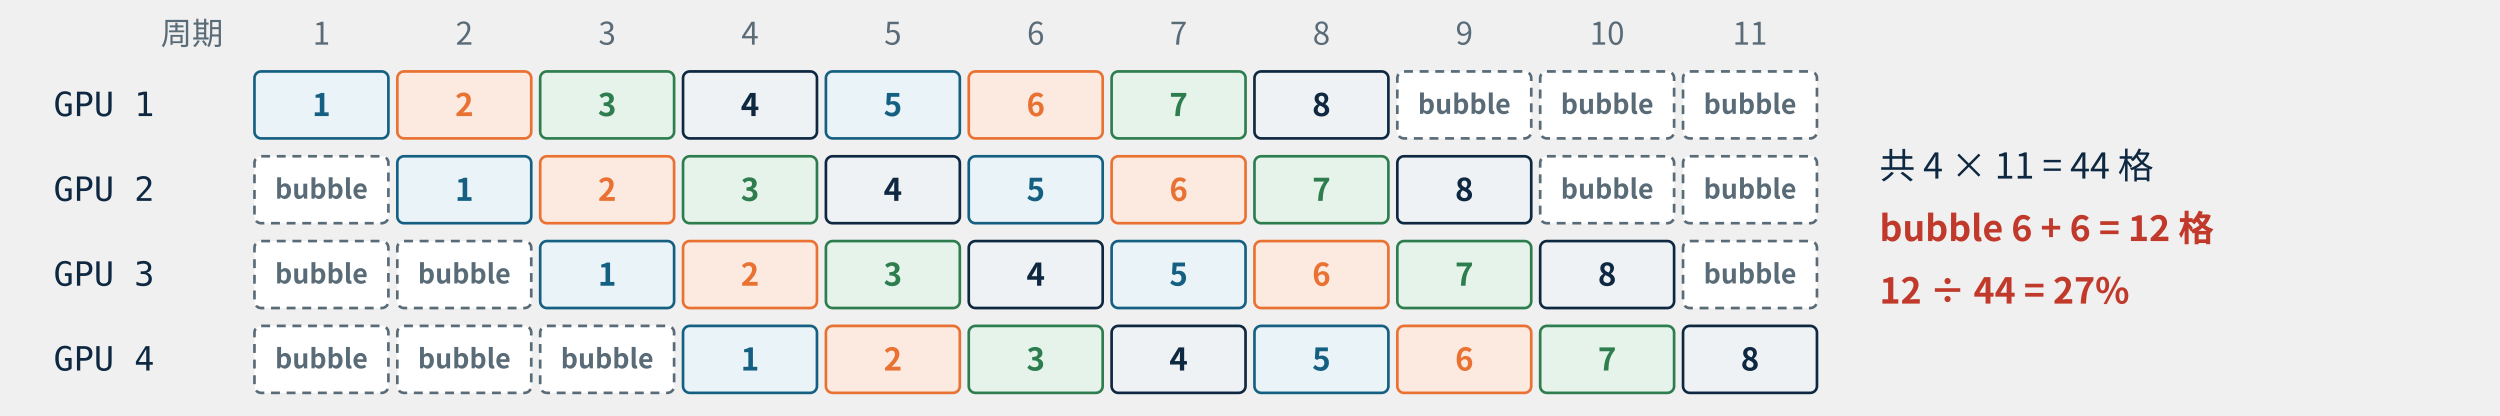
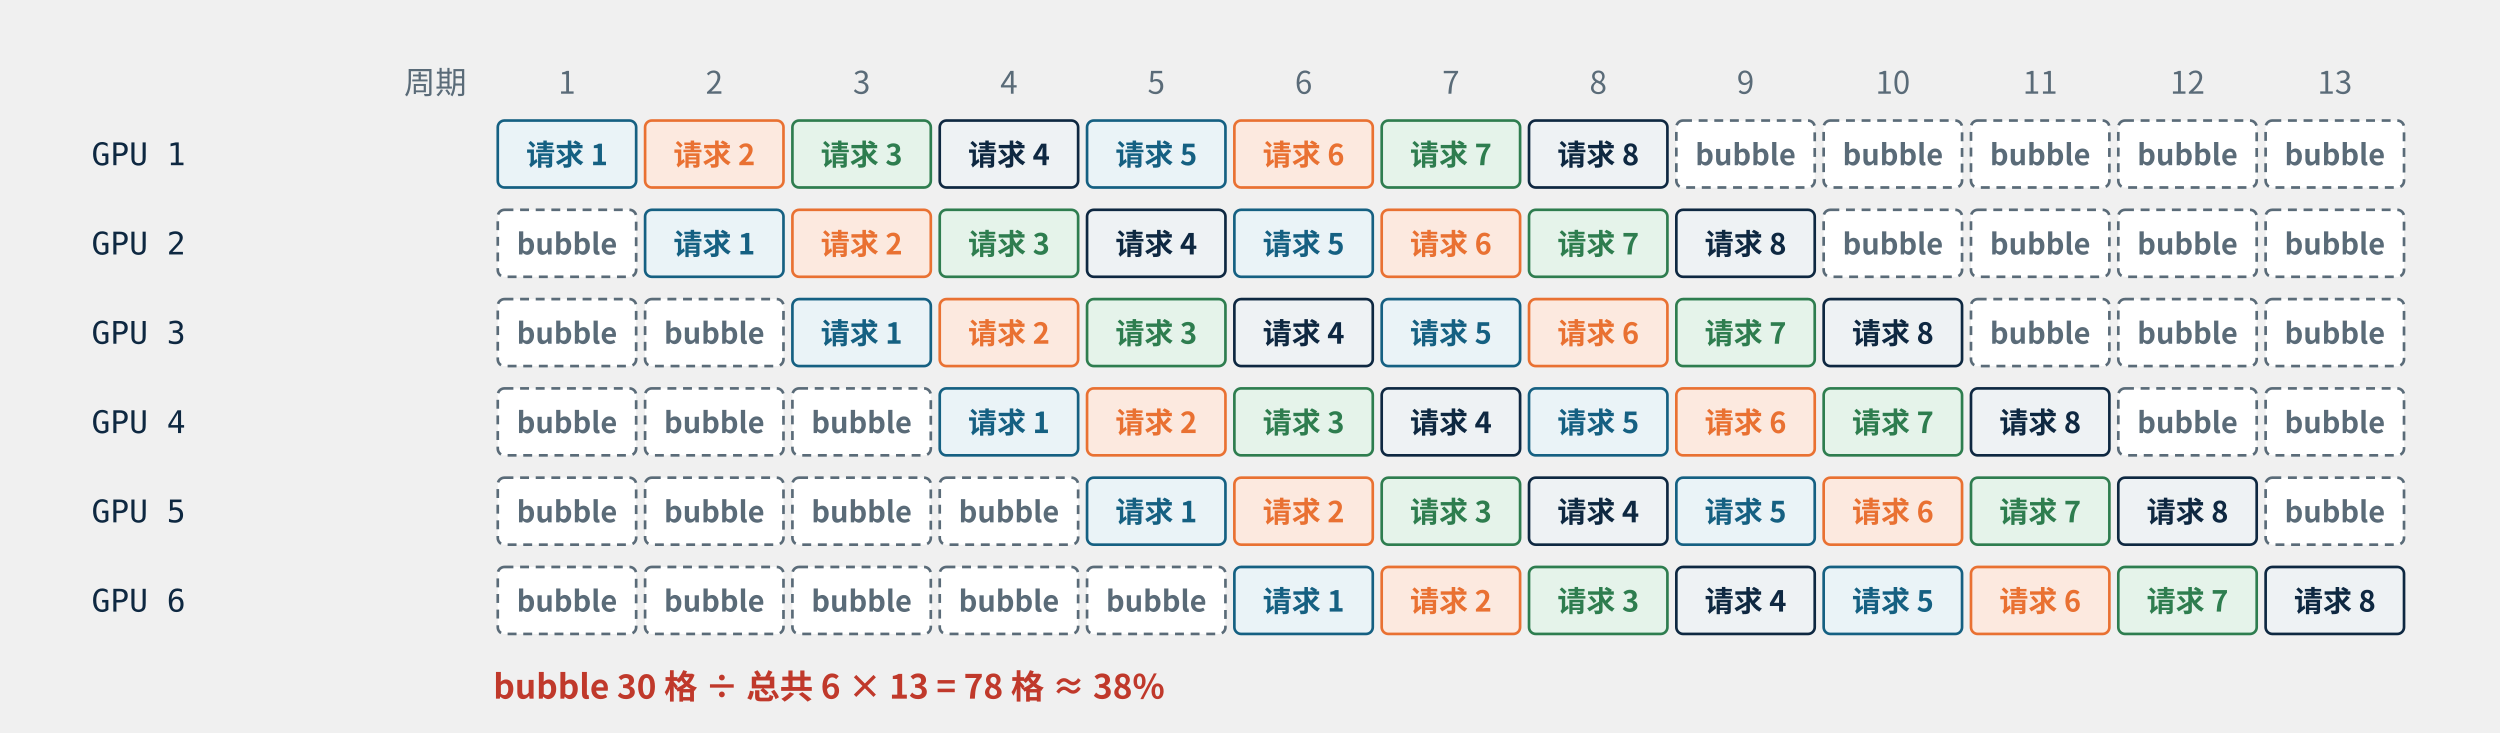
- <svg xmlns="http://www.w3.org/2000/svg" viewBox="0 0 1120 186" width="1120" height="186">
+ <svg xmlns="http://www.w3.org/2000/svg" viewBox="-17 0 1120 328" width="1120" height="328">
  <defs>
    <marker id="ah-156082" viewBox="0 0 10 10" refX="9" refY="5" markerWidth="7" markerHeight="7" orient="auto-start-reverse">
      <path d="M0,0 L10,5 L0,10 z" fill="#156082" />
    </marker>
    <marker id="ah-e97132" viewBox="0 0 10 10" refX="9" refY="5" markerWidth="7" markerHeight="7" orient="auto-start-reverse">
      <path d="M0,0 L10,5 L0,10 z" fill="#e97132" />
    </marker>
    <marker id="ah-0e2841" viewBox="0 0 10 10" refX="9" refY="5" markerWidth="7" markerHeight="7" orient="auto-start-reverse">
      <path d="M0,0 L10,5 L0,10 z" fill="#0e2841" />
    </marker>
    <marker id="ah-2e7d4f" viewBox="0 0 10 10" refX="9" refY="5" markerWidth="7" markerHeight="7" orient="auto-start-reverse">
      <path d="M0,0 L10,5 L0,10 z" fill="#2e7d4f" />
    </marker>
    <marker id="ah-c0392b" viewBox="0 0 10 10" refX="9" refY="5" markerWidth="7" markerHeight="7" orient="auto-start-reverse">
      <path d="M0,0 L10,5 L0,10 z" fill="#c0392b" />
    </marker>
    <marker id="ah-5a6b78" viewBox="0 0 10 10" refX="9" refY="5" markerWidth="7" markerHeight="7" orient="auto-start-reverse">
      <path d="M0,0 L10,5 L0,10 z" fill="#5a6b78" />
    </marker>
    <marker id="ah-9fb5c3" viewBox="0 0 10 10" refX="9" refY="5" markerWidth="7" markerHeight="7" orient="auto-start-reverse">
      <path d="M0,0 L10,5 L0,10 z" fill="#9fb5c3" />
    </marker>
  </defs>
-   <text x="100.0" y="20.0" font-family="PingFang SC, Noto Sans CJK SC, Source Han Sans SC, sans-serif" font-size="14" font-weight="normal" fill="#5a6b78" text-anchor="end">周期</text>
-   <text x="144.0" y="20.0" font-family="PingFang SC, Noto Sans CJK SC, Source Han Sans SC, sans-serif" font-size="14" font-weight="normal" fill="#5a6b78" text-anchor="middle">1</text>
-   <text x="208.0" y="20.0" font-family="PingFang SC, Noto Sans CJK SC, Source Han Sans SC, sans-serif" font-size="14" font-weight="normal" fill="#5a6b78" text-anchor="middle">2</text>
-   <text x="272.0" y="20.0" font-family="PingFang SC, Noto Sans CJK SC, Source Han Sans SC, sans-serif" font-size="14" font-weight="normal" fill="#5a6b78" text-anchor="middle">3</text>
-   <text x="336.0" y="20.0" font-family="PingFang SC, Noto Sans CJK SC, Source Han Sans SC, sans-serif" font-size="14" font-weight="normal" fill="#5a6b78" text-anchor="middle">4</text>
-   <text x="400.0" y="20.0" font-family="PingFang SC, Noto Sans CJK SC, Source Han Sans SC, sans-serif" font-size="14" font-weight="normal" fill="#5a6b78" text-anchor="middle">5</text>
-   <text x="464.0" y="20.0" font-family="PingFang SC, Noto Sans CJK SC, Source Han Sans SC, sans-serif" font-size="14" font-weight="normal" fill="#5a6b78" text-anchor="middle">6</text>
-   <text x="528.0" y="20.0" font-family="PingFang SC, Noto Sans CJK SC, Source Han Sans SC, sans-serif" font-size="14" font-weight="normal" fill="#5a6b78" text-anchor="middle">7</text>
-   <text x="592.0" y="20.0" font-family="PingFang SC, Noto Sans CJK SC, Source Han Sans SC, sans-serif" font-size="14" font-weight="normal" fill="#5a6b78" text-anchor="middle">8</text>
-   <text x="656.0" y="20.0" font-family="PingFang SC, Noto Sans CJK SC, Source Han Sans SC, sans-serif" font-size="14" font-weight="normal" fill="#5a6b78" text-anchor="middle">9</text>
-   <text x="720.0" y="20.0" font-family="PingFang SC, Noto Sans CJK SC, Source Han Sans SC, sans-serif" font-size="14" font-weight="normal" fill="#5a6b78" text-anchor="middle">10</text>
-   <text x="784.0" y="20.0" font-family="PingFang SC, Noto Sans CJK SC, Source Han Sans SC, sans-serif" font-size="14" font-weight="normal" fill="#5a6b78" text-anchor="middle">11</text>
-   <text x="24.0" y="52.0" font-family="SFMono-Regular, Menlo, DejaVu Sans Mono, Consolas, monospace" font-size="15" font-weight="normal" fill="#0e2841" text-anchor="start">GPU 1</text>
-   <rect x="114.0" y="32.0" width="60.0" height="30.0" rx="3" fill="#eaf3f7" stroke="#156082" stroke-width="1.2" />
-   <text x="144.0" y="52.0" font-family="PingFang SC, Noto Sans CJK SC, Source Han Sans SC, sans-serif" font-size="14" font-weight="bold" fill="#156082" text-anchor="middle">1</text>
-   <rect x="178.0" y="32.0" width="60.0" height="30.0" rx="3" fill="#fce9df" stroke="#e97132" stroke-width="1.2" />
-   <text x="208.0" y="52.0" font-family="PingFang SC, Noto Sans CJK SC, Source Han Sans SC, sans-serif" font-size="14" font-weight="bold" fill="#e97132" text-anchor="middle">2</text>
-   <rect x="242.0" y="32.0" width="60.0" height="30.0" rx="3" fill="#e5f3ea" stroke="#2e7d4f" stroke-width="1.2" />
-   <text x="272.0" y="52.0" font-family="PingFang SC, Noto Sans CJK SC, Source Han Sans SC, sans-serif" font-size="14" font-weight="bold" fill="#2e7d4f" text-anchor="middle">3</text>
-   <rect x="306.0" y="32.0" width="60.0" height="30.0" rx="3" fill="#eef2f4" stroke="#0e2841" stroke-width="1.2" />
-   <text x="336.0" y="52.0" font-family="PingFang SC, Noto Sans CJK SC, Source Han Sans SC, sans-serif" font-size="14" font-weight="bold" fill="#0e2841" text-anchor="middle">4</text>
-   <rect x="370.0" y="32.0" width="60.0" height="30.0" rx="3" fill="#eaf3f7" stroke="#156082" stroke-width="1.2" />
-   <text x="400.0" y="52.0" font-family="PingFang SC, Noto Sans CJK SC, Source Han Sans SC, sans-serif" font-size="14" font-weight="bold" fill="#156082" text-anchor="middle">5</text>
-   <rect x="434.0" y="32.0" width="60.0" height="30.0" rx="3" fill="#fce9df" stroke="#e97132" stroke-width="1.2" />
-   <text x="464.0" y="52.0" font-family="PingFang SC, Noto Sans CJK SC, Source Han Sans SC, sans-serif" font-size="14" font-weight="bold" fill="#e97132" text-anchor="middle">6</text>
-   <rect x="498.0" y="32.0" width="60.0" height="30.0" rx="3" fill="#e5f3ea" stroke="#2e7d4f" stroke-width="1.2" />
-   <text x="528.0" y="52.0" font-family="PingFang SC, Noto Sans CJK SC, Source Han Sans SC, sans-serif" font-size="14" font-weight="bold" fill="#2e7d4f" text-anchor="middle">7</text>
-   <rect x="562.0" y="32.0" width="60.0" height="30.0" rx="3" fill="#eef2f4" stroke="#0e2841" stroke-width="1.2" />
-   <text x="592.0" y="52.0" font-family="PingFang SC, Noto Sans CJK SC, Source Han Sans SC, sans-serif" font-size="14" font-weight="bold" fill="#0e2841" text-anchor="middle">8</text>
-   <rect x="626.0" y="32.0" width="60.0" height="30.0" rx="3" fill="#ffffff" stroke="#5a6b78" stroke-width="1.2" stroke-dasharray="4 3" />
-   <text x="656.0" y="51.0" font-family="PingFang SC, Noto Sans CJK SC, Source Han Sans SC, sans-serif" font-size="12" font-weight="bold" fill="#5a6b78" text-anchor="middle">bubble</text>
-   <rect x="690.0" y="32.0" width="60.0" height="30.0" rx="3" fill="#ffffff" stroke="#5a6b78" stroke-width="1.2" stroke-dasharray="4 3" />
-   <text x="720.0" y="51.0" font-family="PingFang SC, Noto Sans CJK SC, Source Han Sans SC, sans-serif" font-size="12" font-weight="bold" fill="#5a6b78" text-anchor="middle">bubble</text>
-   <rect x="754.0" y="32.0" width="60.0" height="30.0" rx="3" fill="#ffffff" stroke="#5a6b78" stroke-width="1.2" stroke-dasharray="4 3" />
-   <text x="784.0" y="51.0" font-family="PingFang SC, Noto Sans CJK SC, Source Han Sans SC, sans-serif" font-size="12" font-weight="bold" fill="#5a6b78" text-anchor="middle">bubble</text>
-   <text x="24.0" y="90.0" font-family="SFMono-Regular, Menlo, DejaVu Sans Mono, Consolas, monospace" font-size="15" font-weight="normal" fill="#0e2841" text-anchor="start">GPU 2</text>
-   <rect x="114.0" y="70.0" width="60.0" height="30.0" rx="3" fill="#ffffff" stroke="#5a6b78" stroke-width="1.2" stroke-dasharray="4 3" />
-   <text x="144.0" y="89.0" font-family="PingFang SC, Noto Sans CJK SC, Source Han Sans SC, sans-serif" font-size="12" font-weight="bold" fill="#5a6b78" text-anchor="middle">bubble</text>
-   <rect x="178.0" y="70.0" width="60.0" height="30.0" rx="3" fill="#eaf3f7" stroke="#156082" stroke-width="1.2" />
-   <text x="208.0" y="90.0" font-family="PingFang SC, Noto Sans CJK SC, Source Han Sans SC, sans-serif" font-size="14" font-weight="bold" fill="#156082" text-anchor="middle">1</text>
-   <rect x="242.0" y="70.0" width="60.0" height="30.0" rx="3" fill="#fce9df" stroke="#e97132" stroke-width="1.2" />
-   <text x="272.0" y="90.0" font-family="PingFang SC, Noto Sans CJK SC, Source Han Sans SC, sans-serif" font-size="14" font-weight="bold" fill="#e97132" text-anchor="middle">2</text>
-   <rect x="306.0" y="70.0" width="60.0" height="30.0" rx="3" fill="#e5f3ea" stroke="#2e7d4f" stroke-width="1.2" />
-   <text x="336.0" y="90.0" font-family="PingFang SC, Noto Sans CJK SC, Source Han Sans SC, sans-serif" font-size="14" font-weight="bold" fill="#2e7d4f" text-anchor="middle">3</text>
-   <rect x="370.0" y="70.0" width="60.0" height="30.0" rx="3" fill="#eef2f4" stroke="#0e2841" stroke-width="1.2" />
-   <text x="400.0" y="90.0" font-family="PingFang SC, Noto Sans CJK SC, Source Han Sans SC, sans-serif" font-size="14" font-weight="bold" fill="#0e2841" text-anchor="middle">4</text>
-   <rect x="434.0" y="70.0" width="60.0" height="30.0" rx="3" fill="#eaf3f7" stroke="#156082" stroke-width="1.2" />
-   <text x="464.0" y="90.0" font-family="PingFang SC, Noto Sans CJK SC, Source Han Sans SC, sans-serif" font-size="14" font-weight="bold" fill="#156082" text-anchor="middle">5</text>
-   <rect x="498.0" y="70.0" width="60.0" height="30.0" rx="3" fill="#fce9df" stroke="#e97132" stroke-width="1.2" />
-   <text x="528.0" y="90.0" font-family="PingFang SC, Noto Sans CJK SC, Source Han Sans SC, sans-serif" font-size="14" font-weight="bold" fill="#e97132" text-anchor="middle">6</text>
-   <rect x="562.0" y="70.0" width="60.0" height="30.0" rx="3" fill="#e5f3ea" stroke="#2e7d4f" stroke-width="1.2" />
-   <text x="592.0" y="90.0" font-family="PingFang SC, Noto Sans CJK SC, Source Han Sans SC, sans-serif" font-size="14" font-weight="bold" fill="#2e7d4f" text-anchor="middle">7</text>
-   <rect x="626.0" y="70.0" width="60.0" height="30.0" rx="3" fill="#eef2f4" stroke="#0e2841" stroke-width="1.2" />
-   <text x="656.0" y="90.0" font-family="PingFang SC, Noto Sans CJK SC, Source Han Sans SC, sans-serif" font-size="14" font-weight="bold" fill="#0e2841" text-anchor="middle">8</text>
-   <rect x="690.0" y="70.0" width="60.0" height="30.0" rx="3" fill="#ffffff" stroke="#5a6b78" stroke-width="1.2" stroke-dasharray="4 3" />
-   <text x="720.0" y="89.0" font-family="PingFang SC, Noto Sans CJK SC, Source Han Sans SC, sans-serif" font-size="12" font-weight="bold" fill="#5a6b78" text-anchor="middle">bubble</text>
-   <rect x="754.0" y="70.0" width="60.0" height="30.0" rx="3" fill="#ffffff" stroke="#5a6b78" stroke-width="1.2" stroke-dasharray="4 3" />
-   <text x="784.0" y="89.0" font-family="PingFang SC, Noto Sans CJK SC, Source Han Sans SC, sans-serif" font-size="12" font-weight="bold" fill="#5a6b78" text-anchor="middle">bubble</text>
-   <text x="24.0" y="128.0" font-family="SFMono-Regular, Menlo, DejaVu Sans Mono, Consolas, monospace" font-size="15" font-weight="normal" fill="#0e2841" text-anchor="start">GPU 3</text>
-   <rect x="114.0" y="108.0" width="60.0" height="30.0" rx="3" fill="#ffffff" stroke="#5a6b78" stroke-width="1.2" stroke-dasharray="4 3" />
-   <text x="144.0" y="127.0" font-family="PingFang SC, Noto Sans CJK SC, Source Han Sans SC, sans-serif" font-size="12" font-weight="bold" fill="#5a6b78" text-anchor="middle">bubble</text>
-   <rect x="178.0" y="108.0" width="60.0" height="30.0" rx="3" fill="#ffffff" stroke="#5a6b78" stroke-width="1.2" stroke-dasharray="4 3" />
-   <text x="208.0" y="127.0" font-family="PingFang SC, Noto Sans CJK SC, Source Han Sans SC, sans-serif" font-size="12" font-weight="bold" fill="#5a6b78" text-anchor="middle">bubble</text>
-   <rect x="242.0" y="108.0" width="60.0" height="30.0" rx="3" fill="#eaf3f7" stroke="#156082" stroke-width="1.2" />
-   <text x="272.0" y="128.0" font-family="PingFang SC, Noto Sans CJK SC, Source Han Sans SC, sans-serif" font-size="14" font-weight="bold" fill="#156082" text-anchor="middle">1</text>
-   <rect x="306.0" y="108.0" width="60.0" height="30.0" rx="3" fill="#fce9df" stroke="#e97132" stroke-width="1.2" />
-   <text x="336.0" y="128.0" font-family="PingFang SC, Noto Sans CJK SC, Source Han Sans SC, sans-serif" font-size="14" font-weight="bold" fill="#e97132" text-anchor="middle">2</text>
-   <rect x="370.0" y="108.0" width="60.0" height="30.0" rx="3" fill="#e5f3ea" stroke="#2e7d4f" stroke-width="1.2" />
-   <text x="400.0" y="128.0" font-family="PingFang SC, Noto Sans CJK SC, Source Han Sans SC, sans-serif" font-size="14" font-weight="bold" fill="#2e7d4f" text-anchor="middle">3</text>
-   <rect x="434.0" y="108.0" width="60.0" height="30.0" rx="3" fill="#eef2f4" stroke="#0e2841" stroke-width="1.2" />
-   <text x="464.0" y="128.0" font-family="PingFang SC, Noto Sans CJK SC, Source Han Sans SC, sans-serif" font-size="14" font-weight="bold" fill="#0e2841" text-anchor="middle">4</text>
-   <rect x="498.0" y="108.0" width="60.0" height="30.0" rx="3" fill="#eaf3f7" stroke="#156082" stroke-width="1.2" />
-   <text x="528.0" y="128.0" font-family="PingFang SC, Noto Sans CJK SC, Source Han Sans SC, sans-serif" font-size="14" font-weight="bold" fill="#156082" text-anchor="middle">5</text>
-   <rect x="562.0" y="108.0" width="60.0" height="30.0" rx="3" fill="#fce9df" stroke="#e97132" stroke-width="1.2" />
-   <text x="592.0" y="128.0" font-family="PingFang SC, Noto Sans CJK SC, Source Han Sans SC, sans-serif" font-size="14" font-weight="bold" fill="#e97132" text-anchor="middle">6</text>
-   <rect x="626.0" y="108.0" width="60.0" height="30.0" rx="3" fill="#e5f3ea" stroke="#2e7d4f" stroke-width="1.2" />
-   <text x="656.0" y="128.0" font-family="PingFang SC, Noto Sans CJK SC, Source Han Sans SC, sans-serif" font-size="14" font-weight="bold" fill="#2e7d4f" text-anchor="middle">7</text>
-   <rect x="690.0" y="108.0" width="60.0" height="30.0" rx="3" fill="#eef2f4" stroke="#0e2841" stroke-width="1.2" />
-   <text x="720.0" y="128.0" font-family="PingFang SC, Noto Sans CJK SC, Source Han Sans SC, sans-serif" font-size="14" font-weight="bold" fill="#0e2841" text-anchor="middle">8</text>
-   <rect x="754.0" y="108.0" width="60.0" height="30.0" rx="3" fill="#ffffff" stroke="#5a6b78" stroke-width="1.2" stroke-dasharray="4 3" />
-   <text x="784.0" y="127.0" font-family="PingFang SC, Noto Sans CJK SC, Source Han Sans SC, sans-serif" font-size="12" font-weight="bold" fill="#5a6b78" text-anchor="middle">bubble</text>
-   <text x="24.0" y="166.0" font-family="SFMono-Regular, Menlo, DejaVu Sans Mono, Consolas, monospace" font-size="15" font-weight="normal" fill="#0e2841" text-anchor="start">GPU 4</text>
-   <rect x="114.0" y="146.0" width="60.0" height="30.0" rx="3" fill="#ffffff" stroke="#5a6b78" stroke-width="1.2" stroke-dasharray="4 3" />
-   <text x="144.0" y="165.0" font-family="PingFang SC, Noto Sans CJK SC, Source Han Sans SC, sans-serif" font-size="12" font-weight="bold" fill="#5a6b78" text-anchor="middle">bubble</text>
-   <rect x="178.0" y="146.0" width="60.0" height="30.0" rx="3" fill="#ffffff" stroke="#5a6b78" stroke-width="1.2" stroke-dasharray="4 3" />
-   <text x="208.0" y="165.0" font-family="PingFang SC, Noto Sans CJK SC, Source Han Sans SC, sans-serif" font-size="12" font-weight="bold" fill="#5a6b78" text-anchor="middle">bubble</text>
-   <rect x="242.0" y="146.0" width="60.0" height="30.0" rx="3" fill="#ffffff" stroke="#5a6b78" stroke-width="1.2" stroke-dasharray="4 3" />
-   <text x="272.0" y="165.0" font-family="PingFang SC, Noto Sans CJK SC, Source Han Sans SC, sans-serif" font-size="12" font-weight="bold" fill="#5a6b78" text-anchor="middle">bubble</text>
-   <rect x="306.0" y="146.0" width="60.0" height="30.0" rx="3" fill="#eaf3f7" stroke="#156082" stroke-width="1.2" />
-   <text x="336.0" y="166.0" font-family="PingFang SC, Noto Sans CJK SC, Source Han Sans SC, sans-serif" font-size="14" font-weight="bold" fill="#156082" text-anchor="middle">1</text>
-   <rect x="370.0" y="146.0" width="60.0" height="30.0" rx="3" fill="#fce9df" stroke="#e97132" stroke-width="1.2" />
-   <text x="400.0" y="166.0" font-family="PingFang SC, Noto Sans CJK SC, Source Han Sans SC, sans-serif" font-size="14" font-weight="bold" fill="#e97132" text-anchor="middle">2</text>
-   <rect x="434.0" y="146.0" width="60.0" height="30.0" rx="3" fill="#e5f3ea" stroke="#2e7d4f" stroke-width="1.2" />
-   <text x="464.0" y="166.0" font-family="PingFang SC, Noto Sans CJK SC, Source Han Sans SC, sans-serif" font-size="14" font-weight="bold" fill="#2e7d4f" text-anchor="middle">3</text>
-   <rect x="498.0" y="146.0" width="60.0" height="30.0" rx="3" fill="#eef2f4" stroke="#0e2841" stroke-width="1.2" />
-   <text x="528.0" y="166.0" font-family="PingFang SC, Noto Sans CJK SC, Source Han Sans SC, sans-serif" font-size="14" font-weight="bold" fill="#0e2841" text-anchor="middle">4</text>
-   <rect x="562.0" y="146.0" width="60.0" height="30.0" rx="3" fill="#eaf3f7" stroke="#156082" stroke-width="1.2" />
-   <text x="592.0" y="166.0" font-family="PingFang SC, Noto Sans CJK SC, Source Han Sans SC, sans-serif" font-size="14" font-weight="bold" fill="#156082" text-anchor="middle">5</text>
-   <rect x="626.0" y="146.0" width="60.0" height="30.0" rx="3" fill="#fce9df" stroke="#e97132" stroke-width="1.2" />
-   <text x="656.0" y="166.0" font-family="PingFang SC, Noto Sans CJK SC, Source Han Sans SC, sans-serif" font-size="14" font-weight="bold" fill="#e97132" text-anchor="middle">6</text>
-   <rect x="690.0" y="146.0" width="60.0" height="30.0" rx="3" fill="#e5f3ea" stroke="#2e7d4f" stroke-width="1.2" />
-   <text x="720.0" y="166.0" font-family="PingFang SC, Noto Sans CJK SC, Source Han Sans SC, sans-serif" font-size="14" font-weight="bold" fill="#2e7d4f" text-anchor="middle">7</text>
-   <rect x="754.0" y="146.0" width="60.0" height="30.0" rx="3" fill="#eef2f4" stroke="#0e2841" stroke-width="1.2" />
-   <text x="784.0" y="166.0" font-family="PingFang SC, Noto Sans CJK SC, Source Han Sans SC, sans-serif" font-size="14" font-weight="bold" fill="#0e2841" text-anchor="middle">8</text>
-   <text x="842.0" y="80.0" font-family="PingFang SC, Noto Sans CJK SC, Source Han Sans SC, sans-serif" font-size="16" font-weight="normal" fill="#0e2841" text-anchor="start">共 4 × 11 = 44 格</text>
-   <text x="842.0" y="108.0" font-family="PingFang SC, Noto Sans CJK SC, Source Han Sans SC, sans-serif" font-size="16" font-weight="bold" fill="#c0392b" text-anchor="start">bubble 6 + 6 = 12 格</text>
-   <text x="842.0" y="136.0" font-family="PingFang SC, Noto Sans CJK SC, Source Han Sans SC, sans-serif" font-size="16" font-weight="bold" fill="#c0392b" text-anchor="start">12 ÷ 44 = 27%</text>
+   <text x="192.0" y="42.0" font-family="PingFang SC, Noto Sans CJK SC, Source Han Sans SC, sans-serif" font-size="14" font-weight="normal" fill="#5a6b78" text-anchor="end">周期</text>
+   <text x="237.0" y="42.0" font-family="PingFang SC, Noto Sans CJK SC, Source Han Sans SC, sans-serif" font-size="14" font-weight="normal" fill="#5a6b78" text-anchor="middle">1</text>
+   <text x="303.0" y="42.0" font-family="PingFang SC, Noto Sans CJK SC, Source Han Sans SC, sans-serif" font-size="14" font-weight="normal" fill="#5a6b78" text-anchor="middle">2</text>
+   <text x="369.0" y="42.0" font-family="PingFang SC, Noto Sans CJK SC, Source Han Sans SC, sans-serif" font-size="14" font-weight="normal" fill="#5a6b78" text-anchor="middle">3</text>
+   <text x="435.0" y="42.0" font-family="PingFang SC, Noto Sans CJK SC, Source Han Sans SC, sans-serif" font-size="14" font-weight="normal" fill="#5a6b78" text-anchor="middle">4</text>
+   <text x="501.0" y="42.0" font-family="PingFang SC, Noto Sans CJK SC, Source Han Sans SC, sans-serif" font-size="14" font-weight="normal" fill="#5a6b78" text-anchor="middle">5</text>
+   <text x="567.0" y="42.0" font-family="PingFang SC, Noto Sans CJK SC, Source Han Sans SC, sans-serif" font-size="14" font-weight="normal" fill="#5a6b78" text-anchor="middle">6</text>
+   <text x="633.0" y="42.0" font-family="PingFang SC, Noto Sans CJK SC, Source Han Sans SC, sans-serif" font-size="14" font-weight="normal" fill="#5a6b78" text-anchor="middle">7</text>
+   <text x="699.0" y="42.0" font-family="PingFang SC, Noto Sans CJK SC, Source Han Sans SC, sans-serif" font-size="14" font-weight="normal" fill="#5a6b78" text-anchor="middle">8</text>
+   <text x="765.0" y="42.0" font-family="PingFang SC, Noto Sans CJK SC, Source Han Sans SC, sans-serif" font-size="14" font-weight="normal" fill="#5a6b78" text-anchor="middle">9</text>
+   <text x="831.0" y="42.0" font-family="PingFang SC, Noto Sans CJK SC, Source Han Sans SC, sans-serif" font-size="14" font-weight="normal" fill="#5a6b78" text-anchor="middle">10</text>
+   <text x="897.0" y="42.0" font-family="PingFang SC, Noto Sans CJK SC, Source Han Sans SC, sans-serif" font-size="14" font-weight="normal" fill="#5a6b78" text-anchor="middle">11</text>
+   <text x="963.0" y="42.0" font-family="PingFang SC, Noto Sans CJK SC, Source Han Sans SC, sans-serif" font-size="14" font-weight="normal" fill="#5a6b78" text-anchor="middle">12</text>
+   <text x="1029.0" y="42.0" font-family="PingFang SC, Noto Sans CJK SC, Source Han Sans SC, sans-serif" font-size="14" font-weight="normal" fill="#5a6b78" text-anchor="middle">13</text>
+   <text x="24.0" y="74.0" font-family="SFMono-Regular, Menlo, DejaVu Sans Mono, Consolas, monospace" font-size="14" font-weight="normal" fill="#0e2841" text-anchor="start">GPU 1</text>
+   <rect x="206.0" y="54.0" width="62.0" height="30.0" rx="3" fill="#eaf3f7" stroke="#156082" stroke-width="1.2" />
+   <text x="237.0" y="74.0" font-family="PingFang SC, Noto Sans CJK SC, Source Han Sans SC, sans-serif" font-size="13" font-weight="bold" fill="#156082" text-anchor="middle">请求 1</text>
+   <rect x="272.0" y="54.0" width="62.0" height="30.0" rx="3" fill="#fce9df" stroke="#e97132" stroke-width="1.2" />
+   <text x="303.0" y="74.0" font-family="PingFang SC, Noto Sans CJK SC, Source Han Sans SC, sans-serif" font-size="13" font-weight="bold" fill="#e97132" text-anchor="middle">请求 2</text>
+   <rect x="338.0" y="54.0" width="62.0" height="30.0" rx="3" fill="#e5f3ea" stroke="#2e7d4f" stroke-width="1.2" />
+   <text x="369.0" y="74.0" font-family="PingFang SC, Noto Sans CJK SC, Source Han Sans SC, sans-serif" font-size="13" font-weight="bold" fill="#2e7d4f" text-anchor="middle">请求 3</text>
+   <rect x="404.0" y="54.0" width="62.0" height="30.0" rx="3" fill="#eef2f4" stroke="#0e2841" stroke-width="1.2" />
+   <text x="435.0" y="74.0" font-family="PingFang SC, Noto Sans CJK SC, Source Han Sans SC, sans-serif" font-size="13" font-weight="bold" fill="#0e2841" text-anchor="middle">请求 4</text>
+   <rect x="470.0" y="54.0" width="62.0" height="30.0" rx="3" fill="#eaf3f7" stroke="#156082" stroke-width="1.2" />
+   <text x="501.0" y="74.0" font-family="PingFang SC, Noto Sans CJK SC, Source Han Sans SC, sans-serif" font-size="13" font-weight="bold" fill="#156082" text-anchor="middle">请求 5</text>
+   <rect x="536.0" y="54.0" width="62.0" height="30.0" rx="3" fill="#fce9df" stroke="#e97132" stroke-width="1.2" />
+   <text x="567.0" y="74.0" font-family="PingFang SC, Noto Sans CJK SC, Source Han Sans SC, sans-serif" font-size="13" font-weight="bold" fill="#e97132" text-anchor="middle">请求 6</text>
+   <rect x="602.0" y="54.0" width="62.0" height="30.0" rx="3" fill="#e5f3ea" stroke="#2e7d4f" stroke-width="1.2" />
+   <text x="633.0" y="74.0" font-family="PingFang SC, Noto Sans CJK SC, Source Han Sans SC, sans-serif" font-size="13" font-weight="bold" fill="#2e7d4f" text-anchor="middle">请求 7</text>
+   <rect x="668.0" y="54.0" width="62.0" height="30.0" rx="3" fill="#eef2f4" stroke="#0e2841" stroke-width="1.2" />
+   <text x="699.0" y="74.0" font-family="PingFang SC, Noto Sans CJK SC, Source Han Sans SC, sans-serif" font-size="13" font-weight="bold" fill="#0e2841" text-anchor="middle">请求 8</text>
+   <rect x="734.0" y="54.0" width="62.0" height="30.0" rx="3" fill="#ffffff" stroke="#5a6b78" stroke-width="1.2" stroke-dasharray="4 3" />
+   <text x="765.0" y="74.0" font-family="PingFang SC, Noto Sans CJK SC, Source Han Sans SC, sans-serif" font-size="13" font-weight="bold" fill="#5a6b78" text-anchor="middle">bubble</text>
+   <rect x="800.0" y="54.0" width="62.0" height="30.0" rx="3" fill="#ffffff" stroke="#5a6b78" stroke-width="1.2" stroke-dasharray="4 3" />
+   <text x="831.0" y="74.0" font-family="PingFang SC, Noto Sans CJK SC, Source Han Sans SC, sans-serif" font-size="13" font-weight="bold" fill="#5a6b78" text-anchor="middle">bubble</text>
+   <rect x="866.0" y="54.0" width="62.0" height="30.0" rx="3" fill="#ffffff" stroke="#5a6b78" stroke-width="1.2" stroke-dasharray="4 3" />
+   <text x="897.0" y="74.0" font-family="PingFang SC, Noto Sans CJK SC, Source Han Sans SC, sans-serif" font-size="13" font-weight="bold" fill="#5a6b78" text-anchor="middle">bubble</text>
+   <rect x="932.0" y="54.0" width="62.0" height="30.0" rx="3" fill="#ffffff" stroke="#5a6b78" stroke-width="1.2" stroke-dasharray="4 3" />
+   <text x="963.0" y="74.0" font-family="PingFang SC, Noto Sans CJK SC, Source Han Sans SC, sans-serif" font-size="13" font-weight="bold" fill="#5a6b78" text-anchor="middle">bubble</text>
+   <rect x="998.0" y="54.0" width="62.0" height="30.0" rx="3" fill="#ffffff" stroke="#5a6b78" stroke-width="1.2" stroke-dasharray="4 3" />
+   <text x="1029.0" y="74.0" font-family="PingFang SC, Noto Sans CJK SC, Source Han Sans SC, sans-serif" font-size="13" font-weight="bold" fill="#5a6b78" text-anchor="middle">bubble</text>
+   <text x="24.0" y="114.0" font-family="SFMono-Regular, Menlo, DejaVu Sans Mono, Consolas, monospace" font-size="14" font-weight="normal" fill="#0e2841" text-anchor="start">GPU 2</text>
+   <rect x="206.0" y="94.0" width="62.0" height="30.0" rx="3" fill="#ffffff" stroke="#5a6b78" stroke-width="1.2" stroke-dasharray="4 3" />
+   <text x="237.0" y="114.0" font-family="PingFang SC, Noto Sans CJK SC, Source Han Sans SC, sans-serif" font-size="13" font-weight="bold" fill="#5a6b78" text-anchor="middle">bubble</text>
+   <rect x="272.0" y="94.0" width="62.0" height="30.0" rx="3" fill="#eaf3f7" stroke="#156082" stroke-width="1.2" />
+   <text x="303.0" y="114.0" font-family="PingFang SC, Noto Sans CJK SC, Source Han Sans SC, sans-serif" font-size="13" font-weight="bold" fill="#156082" text-anchor="middle">请求 1</text>
+   <rect x="338.0" y="94.0" width="62.0" height="30.0" rx="3" fill="#fce9df" stroke="#e97132" stroke-width="1.2" />
+   <text x="369.0" y="114.0" font-family="PingFang SC, Noto Sans CJK SC, Source Han Sans SC, sans-serif" font-size="13" font-weight="bold" fill="#e97132" text-anchor="middle">请求 2</text>
+   <rect x="404.0" y="94.0" width="62.0" height="30.0" rx="3" fill="#e5f3ea" stroke="#2e7d4f" stroke-width="1.2" />
+   <text x="435.0" y="114.0" font-family="PingFang SC, Noto Sans CJK SC, Source Han Sans SC, sans-serif" font-size="13" font-weight="bold" fill="#2e7d4f" text-anchor="middle">请求 3</text>
+   <rect x="470.0" y="94.0" width="62.0" height="30.0" rx="3" fill="#eef2f4" stroke="#0e2841" stroke-width="1.2" />
+   <text x="501.0" y="114.0" font-family="PingFang SC, Noto Sans CJK SC, Source Han Sans SC, sans-serif" font-size="13" font-weight="bold" fill="#0e2841" text-anchor="middle">请求 4</text>
+   <rect x="536.0" y="94.0" width="62.0" height="30.0" rx="3" fill="#eaf3f7" stroke="#156082" stroke-width="1.2" />
+   <text x="567.0" y="114.0" font-family="PingFang SC, Noto Sans CJK SC, Source Han Sans SC, sans-serif" font-size="13" font-weight="bold" fill="#156082" text-anchor="middle">请求 5</text>
+   <rect x="602.0" y="94.0" width="62.0" height="30.0" rx="3" fill="#fce9df" stroke="#e97132" stroke-width="1.2" />
+   <text x="633.0" y="114.0" font-family="PingFang SC, Noto Sans CJK SC, Source Han Sans SC, sans-serif" font-size="13" font-weight="bold" fill="#e97132" text-anchor="middle">请求 6</text>
+   <rect x="668.0" y="94.0" width="62.0" height="30.0" rx="3" fill="#e5f3ea" stroke="#2e7d4f" stroke-width="1.2" />
+   <text x="699.0" y="114.0" font-family="PingFang SC, Noto Sans CJK SC, Source Han Sans SC, sans-serif" font-size="13" font-weight="bold" fill="#2e7d4f" text-anchor="middle">请求 7</text>
+   <rect x="734.0" y="94.0" width="62.0" height="30.0" rx="3" fill="#eef2f4" stroke="#0e2841" stroke-width="1.2" />
+   <text x="765.0" y="114.0" font-family="PingFang SC, Noto Sans CJK SC, Source Han Sans SC, sans-serif" font-size="13" font-weight="bold" fill="#0e2841" text-anchor="middle">请求 8</text>
+   <rect x="800.0" y="94.0" width="62.0" height="30.0" rx="3" fill="#ffffff" stroke="#5a6b78" stroke-width="1.2" stroke-dasharray="4 3" />
+   <text x="831.0" y="114.0" font-family="PingFang SC, Noto Sans CJK SC, Source Han Sans SC, sans-serif" font-size="13" font-weight="bold" fill="#5a6b78" text-anchor="middle">bubble</text>
+   <rect x="866.0" y="94.0" width="62.0" height="30.0" rx="3" fill="#ffffff" stroke="#5a6b78" stroke-width="1.2" stroke-dasharray="4 3" />
+   <text x="897.0" y="114.0" font-family="PingFang SC, Noto Sans CJK SC, Source Han Sans SC, sans-serif" font-size="13" font-weight="bold" fill="#5a6b78" text-anchor="middle">bubble</text>
+   <rect x="932.0" y="94.0" width="62.0" height="30.0" rx="3" fill="#ffffff" stroke="#5a6b78" stroke-width="1.2" stroke-dasharray="4 3" />
+   <text x="963.0" y="114.0" font-family="PingFang SC, Noto Sans CJK SC, Source Han Sans SC, sans-serif" font-size="13" font-weight="bold" fill="#5a6b78" text-anchor="middle">bubble</text>
+   <rect x="998.0" y="94.0" width="62.0" height="30.0" rx="3" fill="#ffffff" stroke="#5a6b78" stroke-width="1.2" stroke-dasharray="4 3" />
+   <text x="1029.0" y="114.0" font-family="PingFang SC, Noto Sans CJK SC, Source Han Sans SC, sans-serif" font-size="13" font-weight="bold" fill="#5a6b78" text-anchor="middle">bubble</text>
+   <text x="24.0" y="154.0" font-family="SFMono-Regular, Menlo, DejaVu Sans Mono, Consolas, monospace" font-size="14" font-weight="normal" fill="#0e2841" text-anchor="start">GPU 3</text>
+   <rect x="206.0" y="134.0" width="62.0" height="30.0" rx="3" fill="#ffffff" stroke="#5a6b78" stroke-width="1.2" stroke-dasharray="4 3" />
+   <text x="237.0" y="154.0" font-family="PingFang SC, Noto Sans CJK SC, Source Han Sans SC, sans-serif" font-size="13" font-weight="bold" fill="#5a6b78" text-anchor="middle">bubble</text>
+   <rect x="272.0" y="134.0" width="62.0" height="30.0" rx="3" fill="#ffffff" stroke="#5a6b78" stroke-width="1.2" stroke-dasharray="4 3" />
+   <text x="303.0" y="154.0" font-family="PingFang SC, Noto Sans CJK SC, Source Han Sans SC, sans-serif" font-size="13" font-weight="bold" fill="#5a6b78" text-anchor="middle">bubble</text>
+   <rect x="338.0" y="134.0" width="62.0" height="30.0" rx="3" fill="#eaf3f7" stroke="#156082" stroke-width="1.2" />
+   <text x="369.0" y="154.0" font-family="PingFang SC, Noto Sans CJK SC, Source Han Sans SC, sans-serif" font-size="13" font-weight="bold" fill="#156082" text-anchor="middle">请求 1</text>
+   <rect x="404.0" y="134.0" width="62.0" height="30.0" rx="3" fill="#fce9df" stroke="#e97132" stroke-width="1.2" />
+   <text x="435.0" y="154.0" font-family="PingFang SC, Noto Sans CJK SC, Source Han Sans SC, sans-serif" font-size="13" font-weight="bold" fill="#e97132" text-anchor="middle">请求 2</text>
+   <rect x="470.0" y="134.0" width="62.0" height="30.0" rx="3" fill="#e5f3ea" stroke="#2e7d4f" stroke-width="1.2" />
+   <text x="501.0" y="154.0" font-family="PingFang SC, Noto Sans CJK SC, Source Han Sans SC, sans-serif" font-size="13" font-weight="bold" fill="#2e7d4f" text-anchor="middle">请求 3</text>
+   <rect x="536.0" y="134.0" width="62.0" height="30.0" rx="3" fill="#eef2f4" stroke="#0e2841" stroke-width="1.2" />
+   <text x="567.0" y="154.0" font-family="PingFang SC, Noto Sans CJK SC, Source Han Sans SC, sans-serif" font-size="13" font-weight="bold" fill="#0e2841" text-anchor="middle">请求 4</text>
+   <rect x="602.0" y="134.0" width="62.0" height="30.0" rx="3" fill="#eaf3f7" stroke="#156082" stroke-width="1.2" />
+   <text x="633.0" y="154.0" font-family="PingFang SC, Noto Sans CJK SC, Source Han Sans SC, sans-serif" font-size="13" font-weight="bold" fill="#156082" text-anchor="middle">请求 5</text>
+   <rect x="668.0" y="134.0" width="62.0" height="30.0" rx="3" fill="#fce9df" stroke="#e97132" stroke-width="1.2" />
+   <text x="699.0" y="154.0" font-family="PingFang SC, Noto Sans CJK SC, Source Han Sans SC, sans-serif" font-size="13" font-weight="bold" fill="#e97132" text-anchor="middle">请求 6</text>
+   <rect x="734.0" y="134.0" width="62.0" height="30.0" rx="3" fill="#e5f3ea" stroke="#2e7d4f" stroke-width="1.2" />
+   <text x="765.0" y="154.0" font-family="PingFang SC, Noto Sans CJK SC, Source Han Sans SC, sans-serif" font-size="13" font-weight="bold" fill="#2e7d4f" text-anchor="middle">请求 7</text>
+   <rect x="800.0" y="134.0" width="62.0" height="30.0" rx="3" fill="#eef2f4" stroke="#0e2841" stroke-width="1.2" />
+   <text x="831.0" y="154.0" font-family="PingFang SC, Noto Sans CJK SC, Source Han Sans SC, sans-serif" font-size="13" font-weight="bold" fill="#0e2841" text-anchor="middle">请求 8</text>
+   <rect x="866.0" y="134.0" width="62.0" height="30.0" rx="3" fill="#ffffff" stroke="#5a6b78" stroke-width="1.2" stroke-dasharray="4 3" />
+   <text x="897.0" y="154.0" font-family="PingFang SC, Noto Sans CJK SC, Source Han Sans SC, sans-serif" font-size="13" font-weight="bold" fill="#5a6b78" text-anchor="middle">bubble</text>
+   <rect x="932.0" y="134.0" width="62.0" height="30.0" rx="3" fill="#ffffff" stroke="#5a6b78" stroke-width="1.2" stroke-dasharray="4 3" />
+   <text x="963.0" y="154.0" font-family="PingFang SC, Noto Sans CJK SC, Source Han Sans SC, sans-serif" font-size="13" font-weight="bold" fill="#5a6b78" text-anchor="middle">bubble</text>
+   <rect x="998.0" y="134.0" width="62.0" height="30.0" rx="3" fill="#ffffff" stroke="#5a6b78" stroke-width="1.2" stroke-dasharray="4 3" />
+   <text x="1029.0" y="154.0" font-family="PingFang SC, Noto Sans CJK SC, Source Han Sans SC, sans-serif" font-size="13" font-weight="bold" fill="#5a6b78" text-anchor="middle">bubble</text>
+   <text x="24.0" y="194.0" font-family="SFMono-Regular, Menlo, DejaVu Sans Mono, Consolas, monospace" font-size="14" font-weight="normal" fill="#0e2841" text-anchor="start">GPU 4</text>
+   <rect x="206.0" y="174.0" width="62.0" height="30.0" rx="3" fill="#ffffff" stroke="#5a6b78" stroke-width="1.2" stroke-dasharray="4 3" />
+   <text x="237.0" y="194.0" font-family="PingFang SC, Noto Sans CJK SC, Source Han Sans SC, sans-serif" font-size="13" font-weight="bold" fill="#5a6b78" text-anchor="middle">bubble</text>
+   <rect x="272.0" y="174.0" width="62.0" height="30.0" rx="3" fill="#ffffff" stroke="#5a6b78" stroke-width="1.2" stroke-dasharray="4 3" />
+   <text x="303.0" y="194.0" font-family="PingFang SC, Noto Sans CJK SC, Source Han Sans SC, sans-serif" font-size="13" font-weight="bold" fill="#5a6b78" text-anchor="middle">bubble</text>
+   <rect x="338.0" y="174.0" width="62.0" height="30.0" rx="3" fill="#ffffff" stroke="#5a6b78" stroke-width="1.2" stroke-dasharray="4 3" />
+   <text x="369.0" y="194.0" font-family="PingFang SC, Noto Sans CJK SC, Source Han Sans SC, sans-serif" font-size="13" font-weight="bold" fill="#5a6b78" text-anchor="middle">bubble</text>
+   <rect x="404.0" y="174.0" width="62.0" height="30.0" rx="3" fill="#eaf3f7" stroke="#156082" stroke-width="1.2" />
+   <text x="435.0" y="194.0" font-family="PingFang SC, Noto Sans CJK SC, Source Han Sans SC, sans-serif" font-size="13" font-weight="bold" fill="#156082" text-anchor="middle">请求 1</text>
+   <rect x="470.0" y="174.0" width="62.0" height="30.0" rx="3" fill="#fce9df" stroke="#e97132" stroke-width="1.2" />
+   <text x="501.0" y="194.0" font-family="PingFang SC, Noto Sans CJK SC, Source Han Sans SC, sans-serif" font-size="13" font-weight="bold" fill="#e97132" text-anchor="middle">请求 2</text>
+   <rect x="536.0" y="174.0" width="62.0" height="30.0" rx="3" fill="#e5f3ea" stroke="#2e7d4f" stroke-width="1.2" />
+   <text x="567.0" y="194.0" font-family="PingFang SC, Noto Sans CJK SC, Source Han Sans SC, sans-serif" font-size="13" font-weight="bold" fill="#2e7d4f" text-anchor="middle">请求 3</text>
+   <rect x="602.0" y="174.0" width="62.0" height="30.0" rx="3" fill="#eef2f4" stroke="#0e2841" stroke-width="1.2" />
+   <text x="633.0" y="194.0" font-family="PingFang SC, Noto Sans CJK SC, Source Han Sans SC, sans-serif" font-size="13" font-weight="bold" fill="#0e2841" text-anchor="middle">请求 4</text>
+   <rect x="668.0" y="174.0" width="62.0" height="30.0" rx="3" fill="#eaf3f7" stroke="#156082" stroke-width="1.2" />
+   <text x="699.0" y="194.0" font-family="PingFang SC, Noto Sans CJK SC, Source Han Sans SC, sans-serif" font-size="13" font-weight="bold" fill="#156082" text-anchor="middle">请求 5</text>
+   <rect x="734.0" y="174.0" width="62.0" height="30.0" rx="3" fill="#fce9df" stroke="#e97132" stroke-width="1.2" />
+   <text x="765.0" y="194.0" font-family="PingFang SC, Noto Sans CJK SC, Source Han Sans SC, sans-serif" font-size="13" font-weight="bold" fill="#e97132" text-anchor="middle">请求 6</text>
+   <rect x="800.0" y="174.0" width="62.0" height="30.0" rx="3" fill="#e5f3ea" stroke="#2e7d4f" stroke-width="1.2" />
+   <text x="831.0" y="194.0" font-family="PingFang SC, Noto Sans CJK SC, Source Han Sans SC, sans-serif" font-size="13" font-weight="bold" fill="#2e7d4f" text-anchor="middle">请求 7</text>
+   <rect x="866.0" y="174.0" width="62.0" height="30.0" rx="3" fill="#eef2f4" stroke="#0e2841" stroke-width="1.2" />
+   <text x="897.0" y="194.0" font-family="PingFang SC, Noto Sans CJK SC, Source Han Sans SC, sans-serif" font-size="13" font-weight="bold" fill="#0e2841" text-anchor="middle">请求 8</text>
+   <rect x="932.0" y="174.0" width="62.0" height="30.0" rx="3" fill="#ffffff" stroke="#5a6b78" stroke-width="1.2" stroke-dasharray="4 3" />
+   <text x="963.0" y="194.0" font-family="PingFang SC, Noto Sans CJK SC, Source Han Sans SC, sans-serif" font-size="13" font-weight="bold" fill="#5a6b78" text-anchor="middle">bubble</text>
+   <rect x="998.0" y="174.0" width="62.0" height="30.0" rx="3" fill="#ffffff" stroke="#5a6b78" stroke-width="1.2" stroke-dasharray="4 3" />
+   <text x="1029.0" y="194.0" font-family="PingFang SC, Noto Sans CJK SC, Source Han Sans SC, sans-serif" font-size="13" font-weight="bold" fill="#5a6b78" text-anchor="middle">bubble</text>
+   <text x="24.0" y="234.0" font-family="SFMono-Regular, Menlo, DejaVu Sans Mono, Consolas, monospace" font-size="14" font-weight="normal" fill="#0e2841" text-anchor="start">GPU 5</text>
+   <rect x="206.0" y="214.0" width="62.0" height="30.0" rx="3" fill="#ffffff" stroke="#5a6b78" stroke-width="1.2" stroke-dasharray="4 3" />
+   <text x="237.0" y="234.0" font-family="PingFang SC, Noto Sans CJK SC, Source Han Sans SC, sans-serif" font-size="13" font-weight="bold" fill="#5a6b78" text-anchor="middle">bubble</text>
+   <rect x="272.0" y="214.0" width="62.0" height="30.0" rx="3" fill="#ffffff" stroke="#5a6b78" stroke-width="1.2" stroke-dasharray="4 3" />
+   <text x="303.0" y="234.0" font-family="PingFang SC, Noto Sans CJK SC, Source Han Sans SC, sans-serif" font-size="13" font-weight="bold" fill="#5a6b78" text-anchor="middle">bubble</text>
+   <rect x="338.0" y="214.0" width="62.0" height="30.0" rx="3" fill="#ffffff" stroke="#5a6b78" stroke-width="1.2" stroke-dasharray="4 3" />
+   <text x="369.0" y="234.0" font-family="PingFang SC, Noto Sans CJK SC, Source Han Sans SC, sans-serif" font-size="13" font-weight="bold" fill="#5a6b78" text-anchor="middle">bubble</text>
+   <rect x="404.0" y="214.0" width="62.0" height="30.0" rx="3" fill="#ffffff" stroke="#5a6b78" stroke-width="1.2" stroke-dasharray="4 3" />
+   <text x="435.0" y="234.0" font-family="PingFang SC, Noto Sans CJK SC, Source Han Sans SC, sans-serif" font-size="13" font-weight="bold" fill="#5a6b78" text-anchor="middle">bubble</text>
+   <rect x="470.0" y="214.0" width="62.0" height="30.0" rx="3" fill="#eaf3f7" stroke="#156082" stroke-width="1.2" />
+   <text x="501.0" y="234.0" font-family="PingFang SC, Noto Sans CJK SC, Source Han Sans SC, sans-serif" font-size="13" font-weight="bold" fill="#156082" text-anchor="middle">请求 1</text>
+   <rect x="536.0" y="214.0" width="62.0" height="30.0" rx="3" fill="#fce9df" stroke="#e97132" stroke-width="1.2" />
+   <text x="567.0" y="234.0" font-family="PingFang SC, Noto Sans CJK SC, Source Han Sans SC, sans-serif" font-size="13" font-weight="bold" fill="#e97132" text-anchor="middle">请求 2</text>
+   <rect x="602.0" y="214.0" width="62.0" height="30.0" rx="3" fill="#e5f3ea" stroke="#2e7d4f" stroke-width="1.2" />
+   <text x="633.0" y="234.0" font-family="PingFang SC, Noto Sans CJK SC, Source Han Sans SC, sans-serif" font-size="13" font-weight="bold" fill="#2e7d4f" text-anchor="middle">请求 3</text>
+   <rect x="668.0" y="214.0" width="62.0" height="30.0" rx="3" fill="#eef2f4" stroke="#0e2841" stroke-width="1.2" />
+   <text x="699.0" y="234.0" font-family="PingFang SC, Noto Sans CJK SC, Source Han Sans SC, sans-serif" font-size="13" font-weight="bold" fill="#0e2841" text-anchor="middle">请求 4</text>
+   <rect x="734.0" y="214.0" width="62.0" height="30.0" rx="3" fill="#eaf3f7" stroke="#156082" stroke-width="1.2" />
+   <text x="765.0" y="234.0" font-family="PingFang SC, Noto Sans CJK SC, Source Han Sans SC, sans-serif" font-size="13" font-weight="bold" fill="#156082" text-anchor="middle">请求 5</text>
+   <rect x="800.0" y="214.0" width="62.0" height="30.0" rx="3" fill="#fce9df" stroke="#e97132" stroke-width="1.2" />
+   <text x="831.0" y="234.0" font-family="PingFang SC, Noto Sans CJK SC, Source Han Sans SC, sans-serif" font-size="13" font-weight="bold" fill="#e97132" text-anchor="middle">请求 6</text>
+   <rect x="866.0" y="214.0" width="62.0" height="30.0" rx="3" fill="#e5f3ea" stroke="#2e7d4f" stroke-width="1.2" />
+   <text x="897.0" y="234.0" font-family="PingFang SC, Noto Sans CJK SC, Source Han Sans SC, sans-serif" font-size="13" font-weight="bold" fill="#2e7d4f" text-anchor="middle">请求 7</text>
+   <rect x="932.0" y="214.0" width="62.0" height="30.0" rx="3" fill="#eef2f4" stroke="#0e2841" stroke-width="1.2" />
+   <text x="963.0" y="234.0" font-family="PingFang SC, Noto Sans CJK SC, Source Han Sans SC, sans-serif" font-size="13" font-weight="bold" fill="#0e2841" text-anchor="middle">请求 8</text>
+   <rect x="998.0" y="214.0" width="62.0" height="30.0" rx="3" fill="#ffffff" stroke="#5a6b78" stroke-width="1.2" stroke-dasharray="4 3" />
+   <text x="1029.0" y="234.0" font-family="PingFang SC, Noto Sans CJK SC, Source Han Sans SC, sans-serif" font-size="13" font-weight="bold" fill="#5a6b78" text-anchor="middle">bubble</text>
+   <text x="24.0" y="274.0" font-family="SFMono-Regular, Menlo, DejaVu Sans Mono, Consolas, monospace" font-size="14" font-weight="normal" fill="#0e2841" text-anchor="start">GPU 6</text>
+   <rect x="206.0" y="254.0" width="62.0" height="30.0" rx="3" fill="#ffffff" stroke="#5a6b78" stroke-width="1.2" stroke-dasharray="4 3" />
+   <text x="237.0" y="274.0" font-family="PingFang SC, Noto Sans CJK SC, Source Han Sans SC, sans-serif" font-size="13" font-weight="bold" fill="#5a6b78" text-anchor="middle">bubble</text>
+   <rect x="272.0" y="254.0" width="62.0" height="30.0" rx="3" fill="#ffffff" stroke="#5a6b78" stroke-width="1.2" stroke-dasharray="4 3" />
+   <text x="303.0" y="274.0" font-family="PingFang SC, Noto Sans CJK SC, Source Han Sans SC, sans-serif" font-size="13" font-weight="bold" fill="#5a6b78" text-anchor="middle">bubble</text>
+   <rect x="338.0" y="254.0" width="62.0" height="30.0" rx="3" fill="#ffffff" stroke="#5a6b78" stroke-width="1.2" stroke-dasharray="4 3" />
+   <text x="369.0" y="274.0" font-family="PingFang SC, Noto Sans CJK SC, Source Han Sans SC, sans-serif" font-size="13" font-weight="bold" fill="#5a6b78" text-anchor="middle">bubble</text>
+   <rect x="404.0" y="254.0" width="62.0" height="30.0" rx="3" fill="#ffffff" stroke="#5a6b78" stroke-width="1.2" stroke-dasharray="4 3" />
+   <text x="435.0" y="274.0" font-family="PingFang SC, Noto Sans CJK SC, Source Han Sans SC, sans-serif" font-size="13" font-weight="bold" fill="#5a6b78" text-anchor="middle">bubble</text>
+   <rect x="470.0" y="254.0" width="62.0" height="30.0" rx="3" fill="#ffffff" stroke="#5a6b78" stroke-width="1.2" stroke-dasharray="4 3" />
+   <text x="501.0" y="274.0" font-family="PingFang SC, Noto Sans CJK SC, Source Han Sans SC, sans-serif" font-size="13" font-weight="bold" fill="#5a6b78" text-anchor="middle">bubble</text>
+   <rect x="536.0" y="254.0" width="62.0" height="30.0" rx="3" fill="#eaf3f7" stroke="#156082" stroke-width="1.2" />
+   <text x="567.0" y="274.0" font-family="PingFang SC, Noto Sans CJK SC, Source Han Sans SC, sans-serif" font-size="13" font-weight="bold" fill="#156082" text-anchor="middle">请求 1</text>
+   <rect x="602.0" y="254.0" width="62.0" height="30.0" rx="3" fill="#fce9df" stroke="#e97132" stroke-width="1.2" />
+   <text x="633.0" y="274.0" font-family="PingFang SC, Noto Sans CJK SC, Source Han Sans SC, sans-serif" font-size="13" font-weight="bold" fill="#e97132" text-anchor="middle">请求 2</text>
+   <rect x="668.0" y="254.0" width="62.0" height="30.0" rx="3" fill="#e5f3ea" stroke="#2e7d4f" stroke-width="1.2" />
+   <text x="699.0" y="274.0" font-family="PingFang SC, Noto Sans CJK SC, Source Han Sans SC, sans-serif" font-size="13" font-weight="bold" fill="#2e7d4f" text-anchor="middle">请求 3</text>
+   <rect x="734.0" y="254.0" width="62.0" height="30.0" rx="3" fill="#eef2f4" stroke="#0e2841" stroke-width="1.2" />
+   <text x="765.0" y="274.0" font-family="PingFang SC, Noto Sans CJK SC, Source Han Sans SC, sans-serif" font-size="13" font-weight="bold" fill="#0e2841" text-anchor="middle">请求 4</text>
+   <rect x="800.0" y="254.0" width="62.0" height="30.0" rx="3" fill="#eaf3f7" stroke="#156082" stroke-width="1.2" />
+   <text x="831.0" y="274.0" font-family="PingFang SC, Noto Sans CJK SC, Source Han Sans SC, sans-serif" font-size="13" font-weight="bold" fill="#156082" text-anchor="middle">请求 5</text>
+   <rect x="866.0" y="254.0" width="62.0" height="30.0" rx="3" fill="#fce9df" stroke="#e97132" stroke-width="1.2" />
+   <text x="897.0" y="274.0" font-family="PingFang SC, Noto Sans CJK SC, Source Han Sans SC, sans-serif" font-size="13" font-weight="bold" fill="#e97132" text-anchor="middle">请求 6</text>
+   <rect x="932.0" y="254.0" width="62.0" height="30.0" rx="3" fill="#e5f3ea" stroke="#2e7d4f" stroke-width="1.2" />
+   <text x="963.0" y="274.0" font-family="PingFang SC, Noto Sans CJK SC, Source Han Sans SC, sans-serif" font-size="13" font-weight="bold" fill="#2e7d4f" text-anchor="middle">请求 7</text>
+   <rect x="998.0" y="254.0" width="62.0" height="30.0" rx="3" fill="#eef2f4" stroke="#0e2841" stroke-width="1.2" />
+   <text x="1029.0" y="274.0" font-family="PingFang SC, Noto Sans CJK SC, Source Han Sans SC, sans-serif" font-size="13" font-weight="bold" fill="#0e2841" text-anchor="middle">请求 8</text>
+   <text x="204.0" y="313.0" font-family="PingFang SC, Noto Sans CJK SC, Source Han Sans SC, sans-serif" font-size="15" font-weight="bold" fill="#c0392b" text-anchor="start">bubble 30 格 ÷ 总共 6 × 13 = 78 格 ≈ 38%</text>
</svg>
